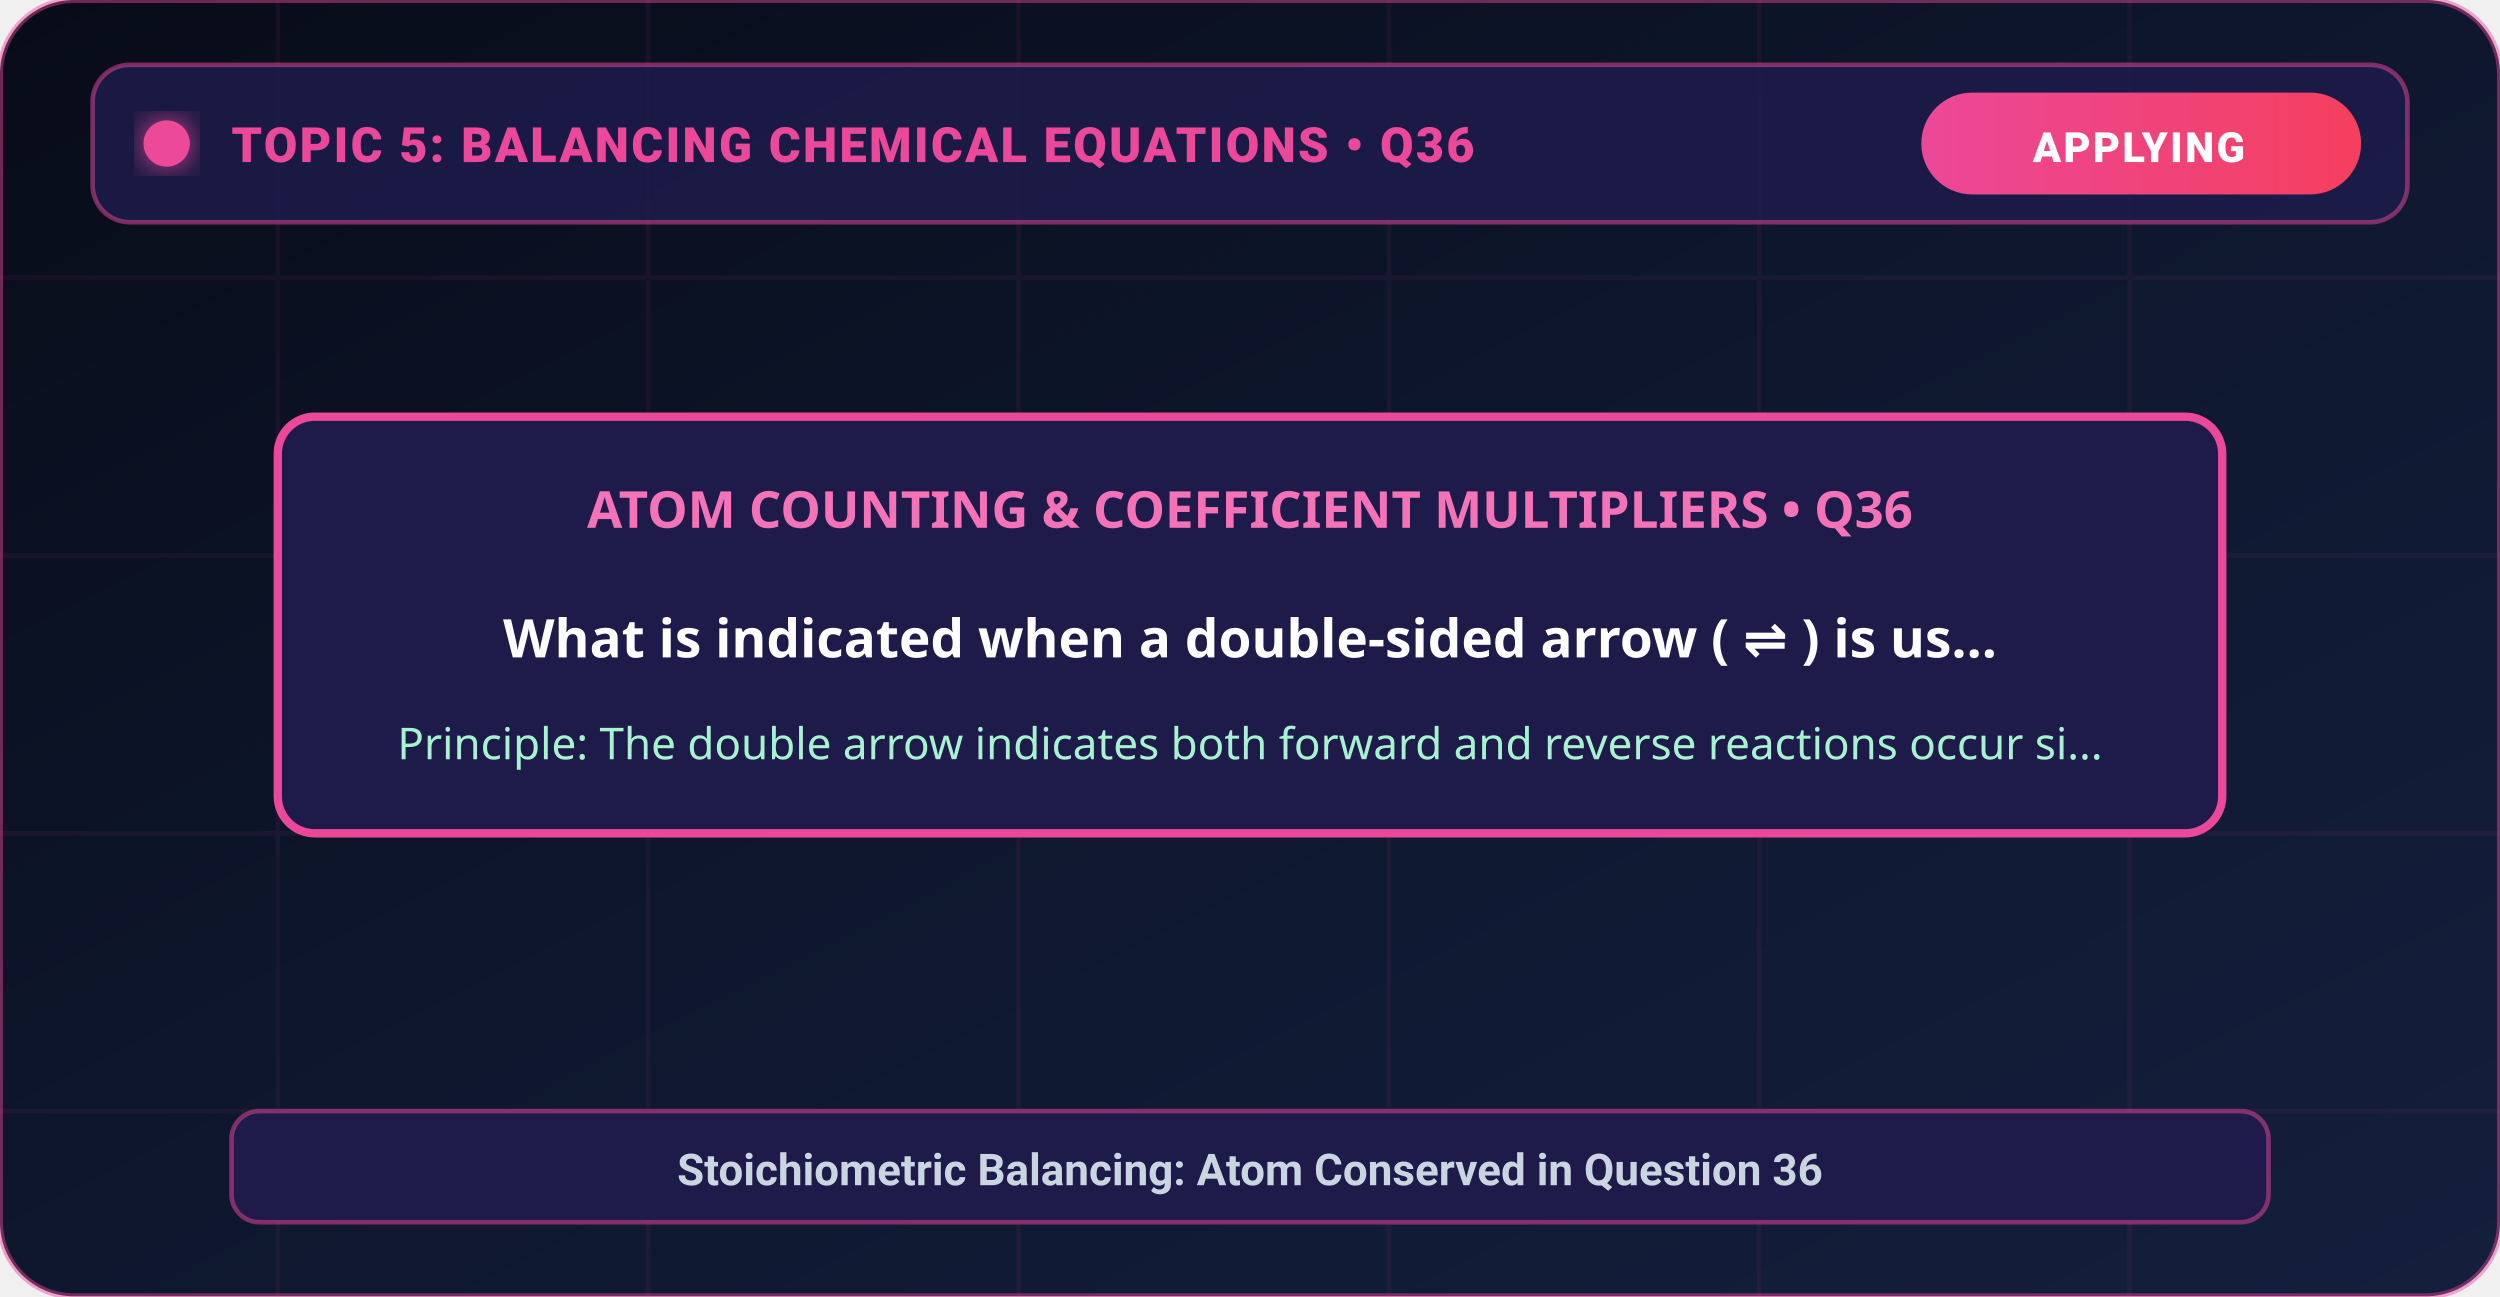
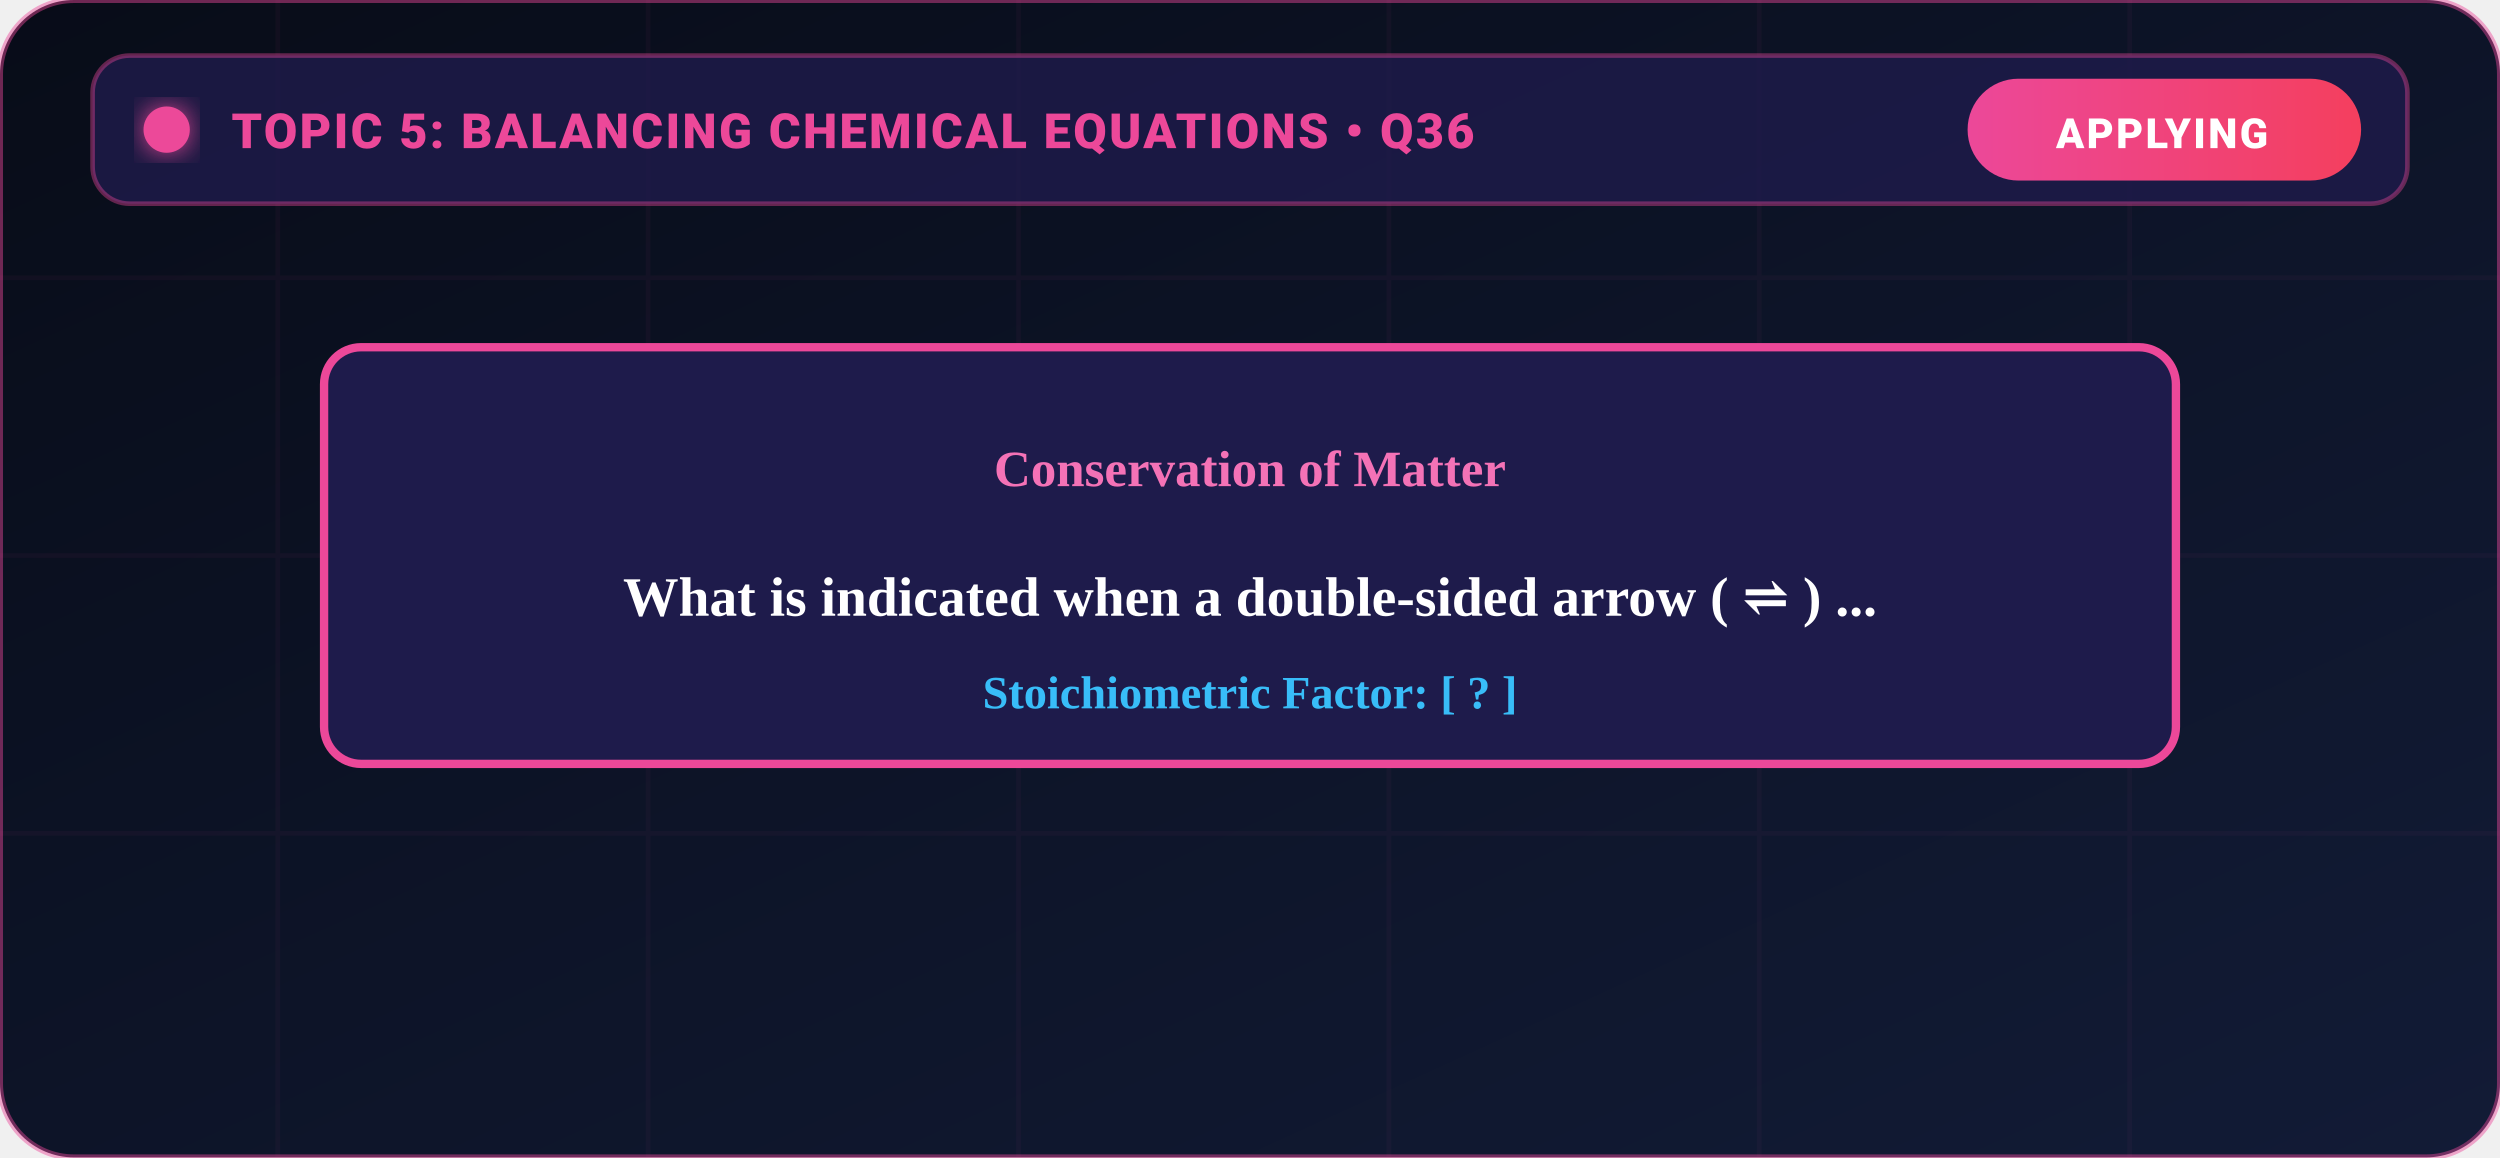
- <svg xmlns="http://www.w3.org/2000/svg" viewBox="0 0 540 280" width="100%" height="100%">
+ <svg xmlns="http://www.w3.org/2000/svg" viewBox="0 0 540 250" width="100%" height="100%">
  <defs>
    <linearGradient id="bgGrad_t5_36" x1="0%" y1="0%" x2="100%" y2="100%">
      <stop offset="0%" stop-color="#080c18" />
-       <stop offset="50%" stop-color="#0e172e" />
-       <stop offset="100%" stop-color="#141f3d" />
+       <stop offset="50%" stop-color="#0d1428" />
+       <stop offset="100%" stop-color="#121b36" />
    </linearGradient>
    <linearGradient id="primaryGrad_t5_36" x1="0%" y1="0%" x2="100%" y2="0%">
      <stop offset="0%" stop-color="#ec4899" />
      <stop offset="100%" stop-color="#f43f5e" />
    </linearGradient>
    <filter id="glow_t5_36" x="-20%" y="-20%" width="140%" height="140%">
-       <feGaussianBlur stdDeviation="3.5" result="blur" />
+       <feGaussianBlur stdDeviation="3" result="blur" />
      <feComposite in="SourceGraphic" in2="blur" operator="over" />
    </filter>
  </defs>
-   <rect width="540" height="280" rx="16" fill="url(#bgGrad_t5_36)" stroke="#ec4899" stroke-width="1.3" stroke-opacity="0.45" />
-   <g opacity="0.06" stroke="#ec4899" stroke-width="1">
-     <line x1="60" y1="0" x2="60" y2="280" />
-     <line x1="140" y1="0" x2="140" y2="280" />
-     <line x1="220" y1="0" x2="220" y2="280" />
-     <line x1="300" y1="0" x2="300" y2="280" />
-     <line x1="380" y1="0" x2="380" y2="280" />
-     <line x1="460" y1="0" x2="460" y2="280" />
+   <rect width="540" height="250" rx="16" fill="url(#bgGrad_t5_36)" stroke="#ec4899" stroke-width="1.3" stroke-opacity="0.45" />
+   <g opacity="0.04" stroke="#ec4899" stroke-width="1">
+     <line x1="60" y1="0" x2="60" y2="250" />
+     <line x1="140" y1="0" x2="140" y2="250" />
+     <line x1="220" y1="0" x2="220" y2="250" />
+     <line x1="300" y1="0" x2="300" y2="250" />
+     <line x1="380" y1="0" x2="380" y2="250" />
+     <line x1="460" y1="0" x2="460" y2="250" />
    <line x1="0" y1="60" x2="540" y2="60" />
    <line x1="0" y1="120" x2="540" y2="120" />
    <line x1="0" y1="180" x2="540" y2="180" />
-     <line x1="0" y1="240" x2="540" y2="240" />
  </g>
-   <rect x="20" y="14" width="500" height="34" rx="8" fill="#1e1b4b" fill-opacity="0.85" stroke="#ec4899" stroke-width="1" stroke-opacity="0.5" />
-   <circle cx="36" cy="31" r="5" fill="#ec4899" filter="url(#glow_t5_36)" />
-   <text x="50" y="35" fill="#ec4899" font-family="'Segoe UI', Roboto, sans-serif" font-size="10.5" font-weight="900" letter-spacing="0.5">TOPIC 5: BALANCING CHEMICAL EQUATIONS • Q36</text>
-   <rect x="415" y="20" width="95" height="22" rx="11" fill="url(#primaryGrad_t5_36)" />
-   <text x="462" y="35" fill="#ffffff" font-family="'Segoe UI', Roboto, sans-serif" font-size="9" font-weight="900" text-anchor="middle" letter-spacing="0.5">APPLYING</text>
+   <rect x="20" y="12" width="500" height="32" rx="8" fill="#1e1b4b" fill-opacity="0.8" stroke="#ec4899" stroke-width="1" stroke-opacity="0.4" />
+   <circle cx="36" cy="28" r="5" fill="#ec4899" filter="url(#glow_t5_36)" />
+   <text x="50" y="32" fill="#ec4899" font-family="'Segoe UI', Roboto, sans-serif" font-size="10.5" font-weight="900" letter-spacing="0.5">TOPIC 5: BALANCING CHEMICAL EQUATIONS • Q36</text>
+   <rect x="425" y="17" width="85" height="22" rx="11" fill="url(#primaryGrad_t5_36)" />
+   <text x="467" y="32" fill="#ffffff" font-family="'Segoe UI', Roboto, sans-serif" font-size="9" font-weight="900" text-anchor="middle" letter-spacing="0.5">APPLYING</text>
  <g transform="translate(0, 10)">
-     <g transform="translate(60, 80)">
-       <rect x="0" y="0" width="420" height="90" rx="8" fill="#1e1b4b" stroke="#ec4899" stroke-width="1.8" />
-       <text x="210" y="24" fill="#f472b6" font-family="sans-serif" font-size="11" font-weight="bold" text-anchor="middle">ATOM COUNTING &amp; COEFFICIENT MULTIPLIERS • Q36</text>
-       <text x="210" y="52" fill="#ffffff" font-family="sans-serif" font-size="11.5" font-weight="bold" text-anchor="middle">What is indicated when a double-sided arrow ( ⇌ ) is us...</text>
-       <text x="210" y="74" fill="#a7f3d0" font-family="sans-serif" font-size="9.5" text-anchor="middle">Principle: The double arrow indicates both forward and reverse reactions occur si...</text>
+     <g transform="translate(70, 65)">
+       <rect x="0" y="0" width="400" height="90" rx="8" fill="#1e1b4b" stroke="#ec4899" stroke-width="1.8" />
+       <text x="200" y="30" fill="#f472b6" font-size="11" font-weight="bold" text-anchor="middle">Conservation of Matter</text>
+       <text x="200" y="58" fill="#ffffff" font-size="12" font-weight="bold" text-anchor="middle">What is indicated when a double-sided arrow ( ⇌ ) ...</text>
+       <text x="200" y="78" fill="#38bdf8" font-size="10" font-weight="bold" text-anchor="middle">Stoichiometric Factor: [ ? ]</text>
    </g>
  </g>
-   <rect x="50" y="240" width="440" height="24" rx="6" fill="#1e1b4b" stroke="#ec4899" stroke-width="1" stroke-opacity="0.5" />
-   <text x="270" y="256" fill="#cbd5e1" font-family="'Segoe UI', Roboto, sans-serif" font-size="9.5" font-weight="bold" text-anchor="middle">Stoichiometric Balancing: Atom Conserved in Question 36</text>
</svg>
